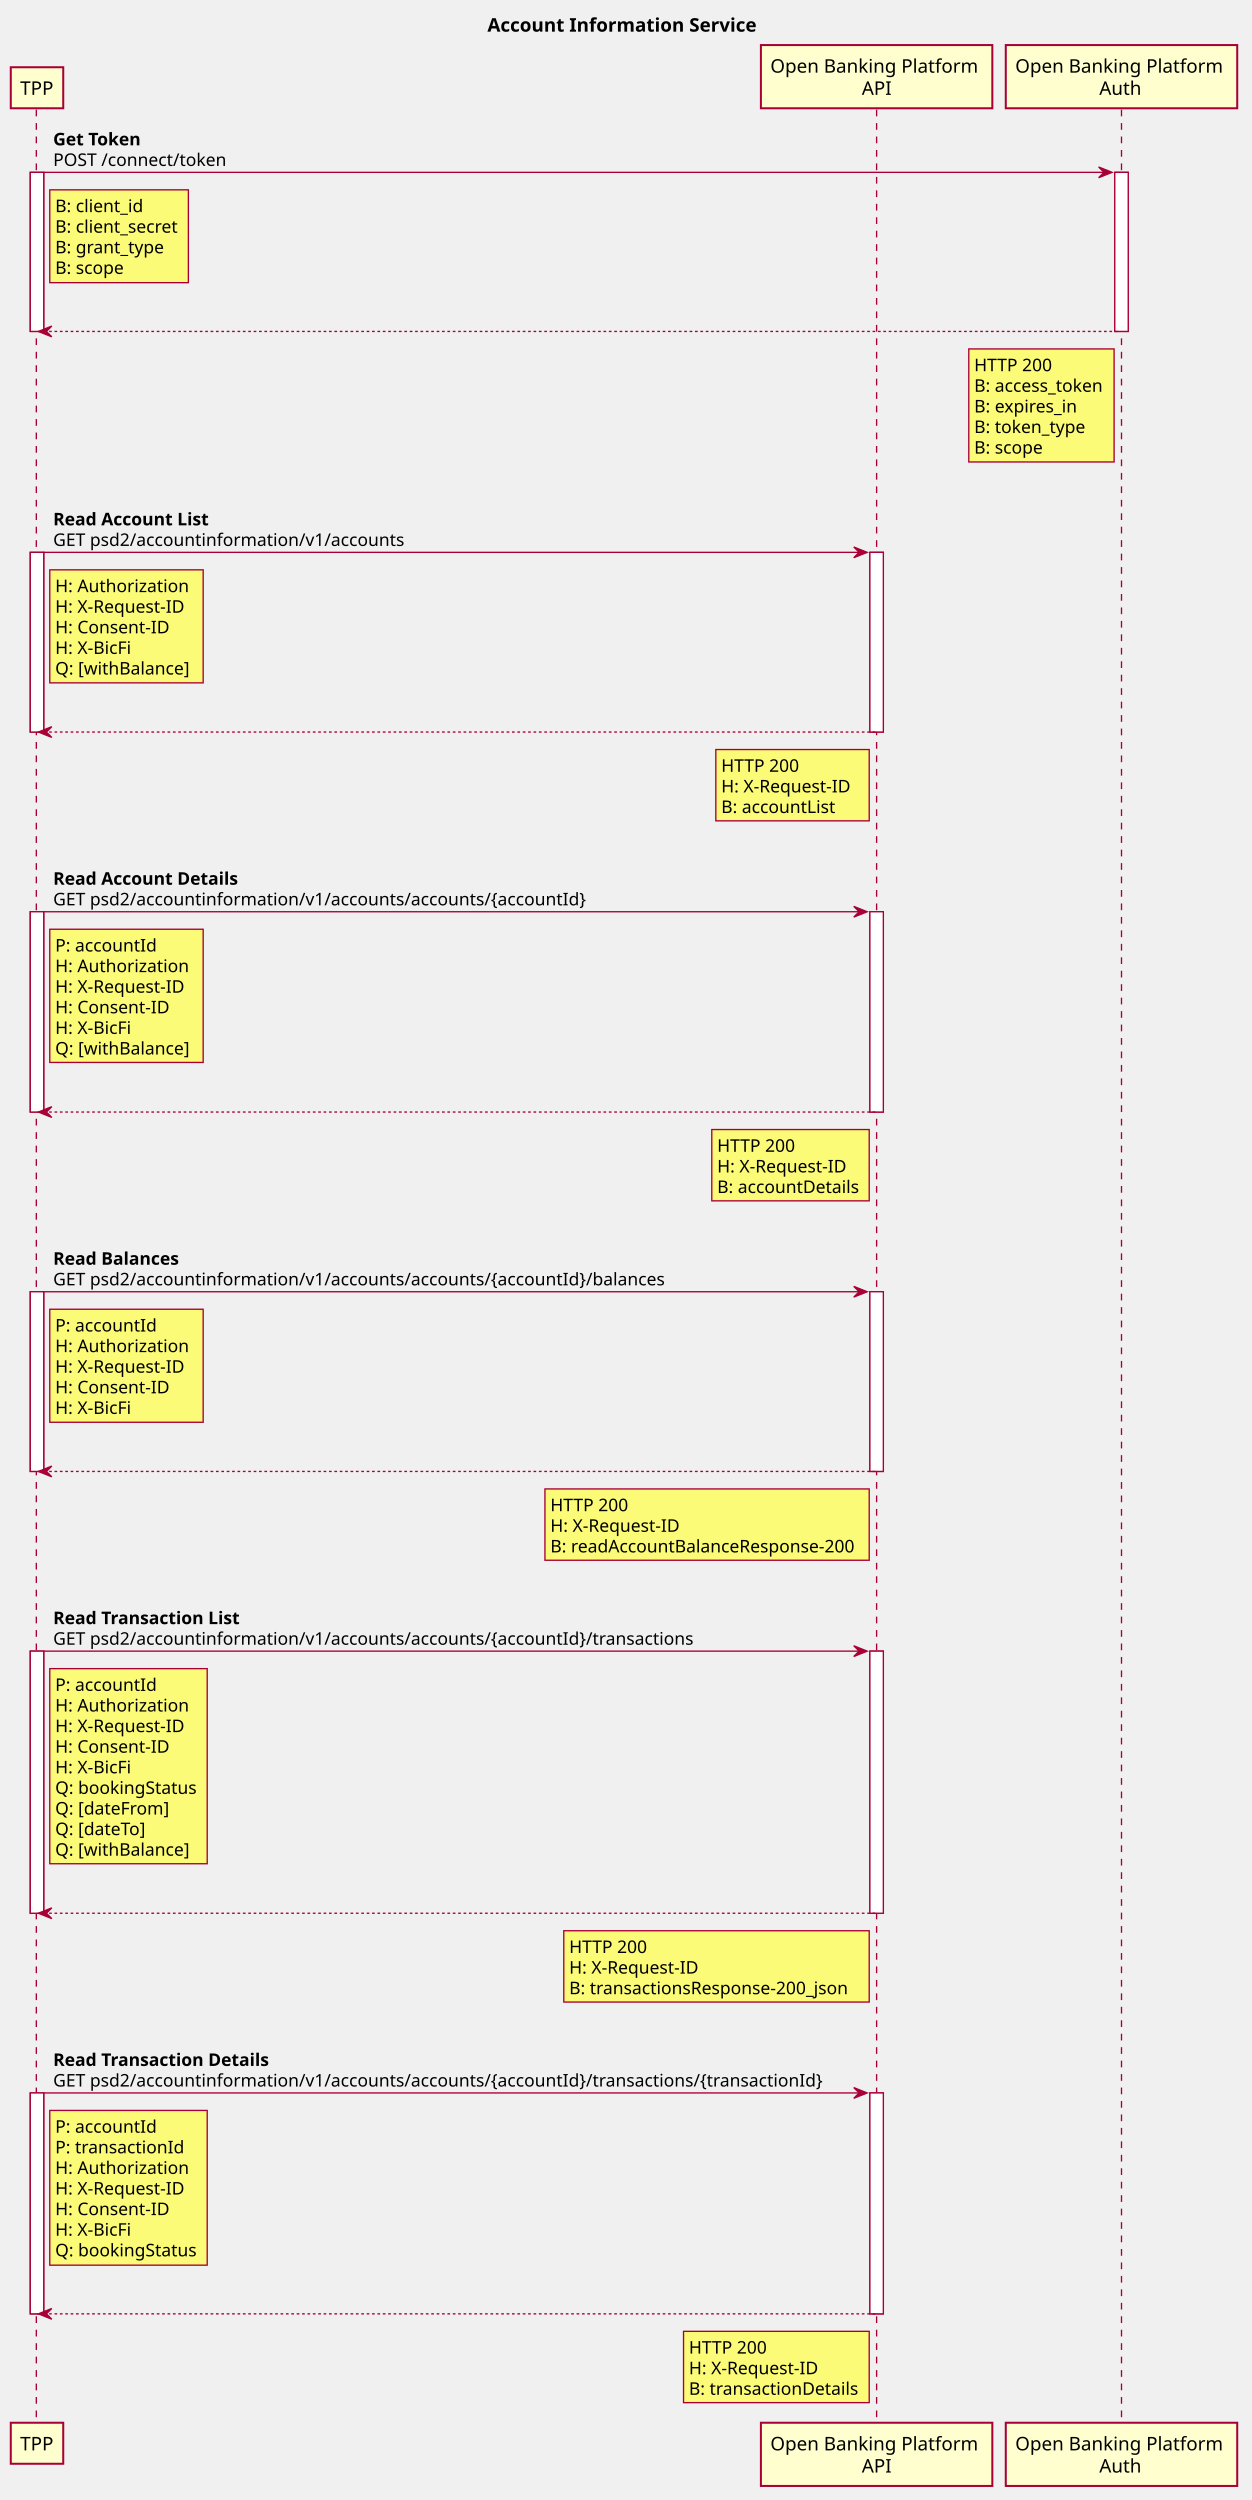
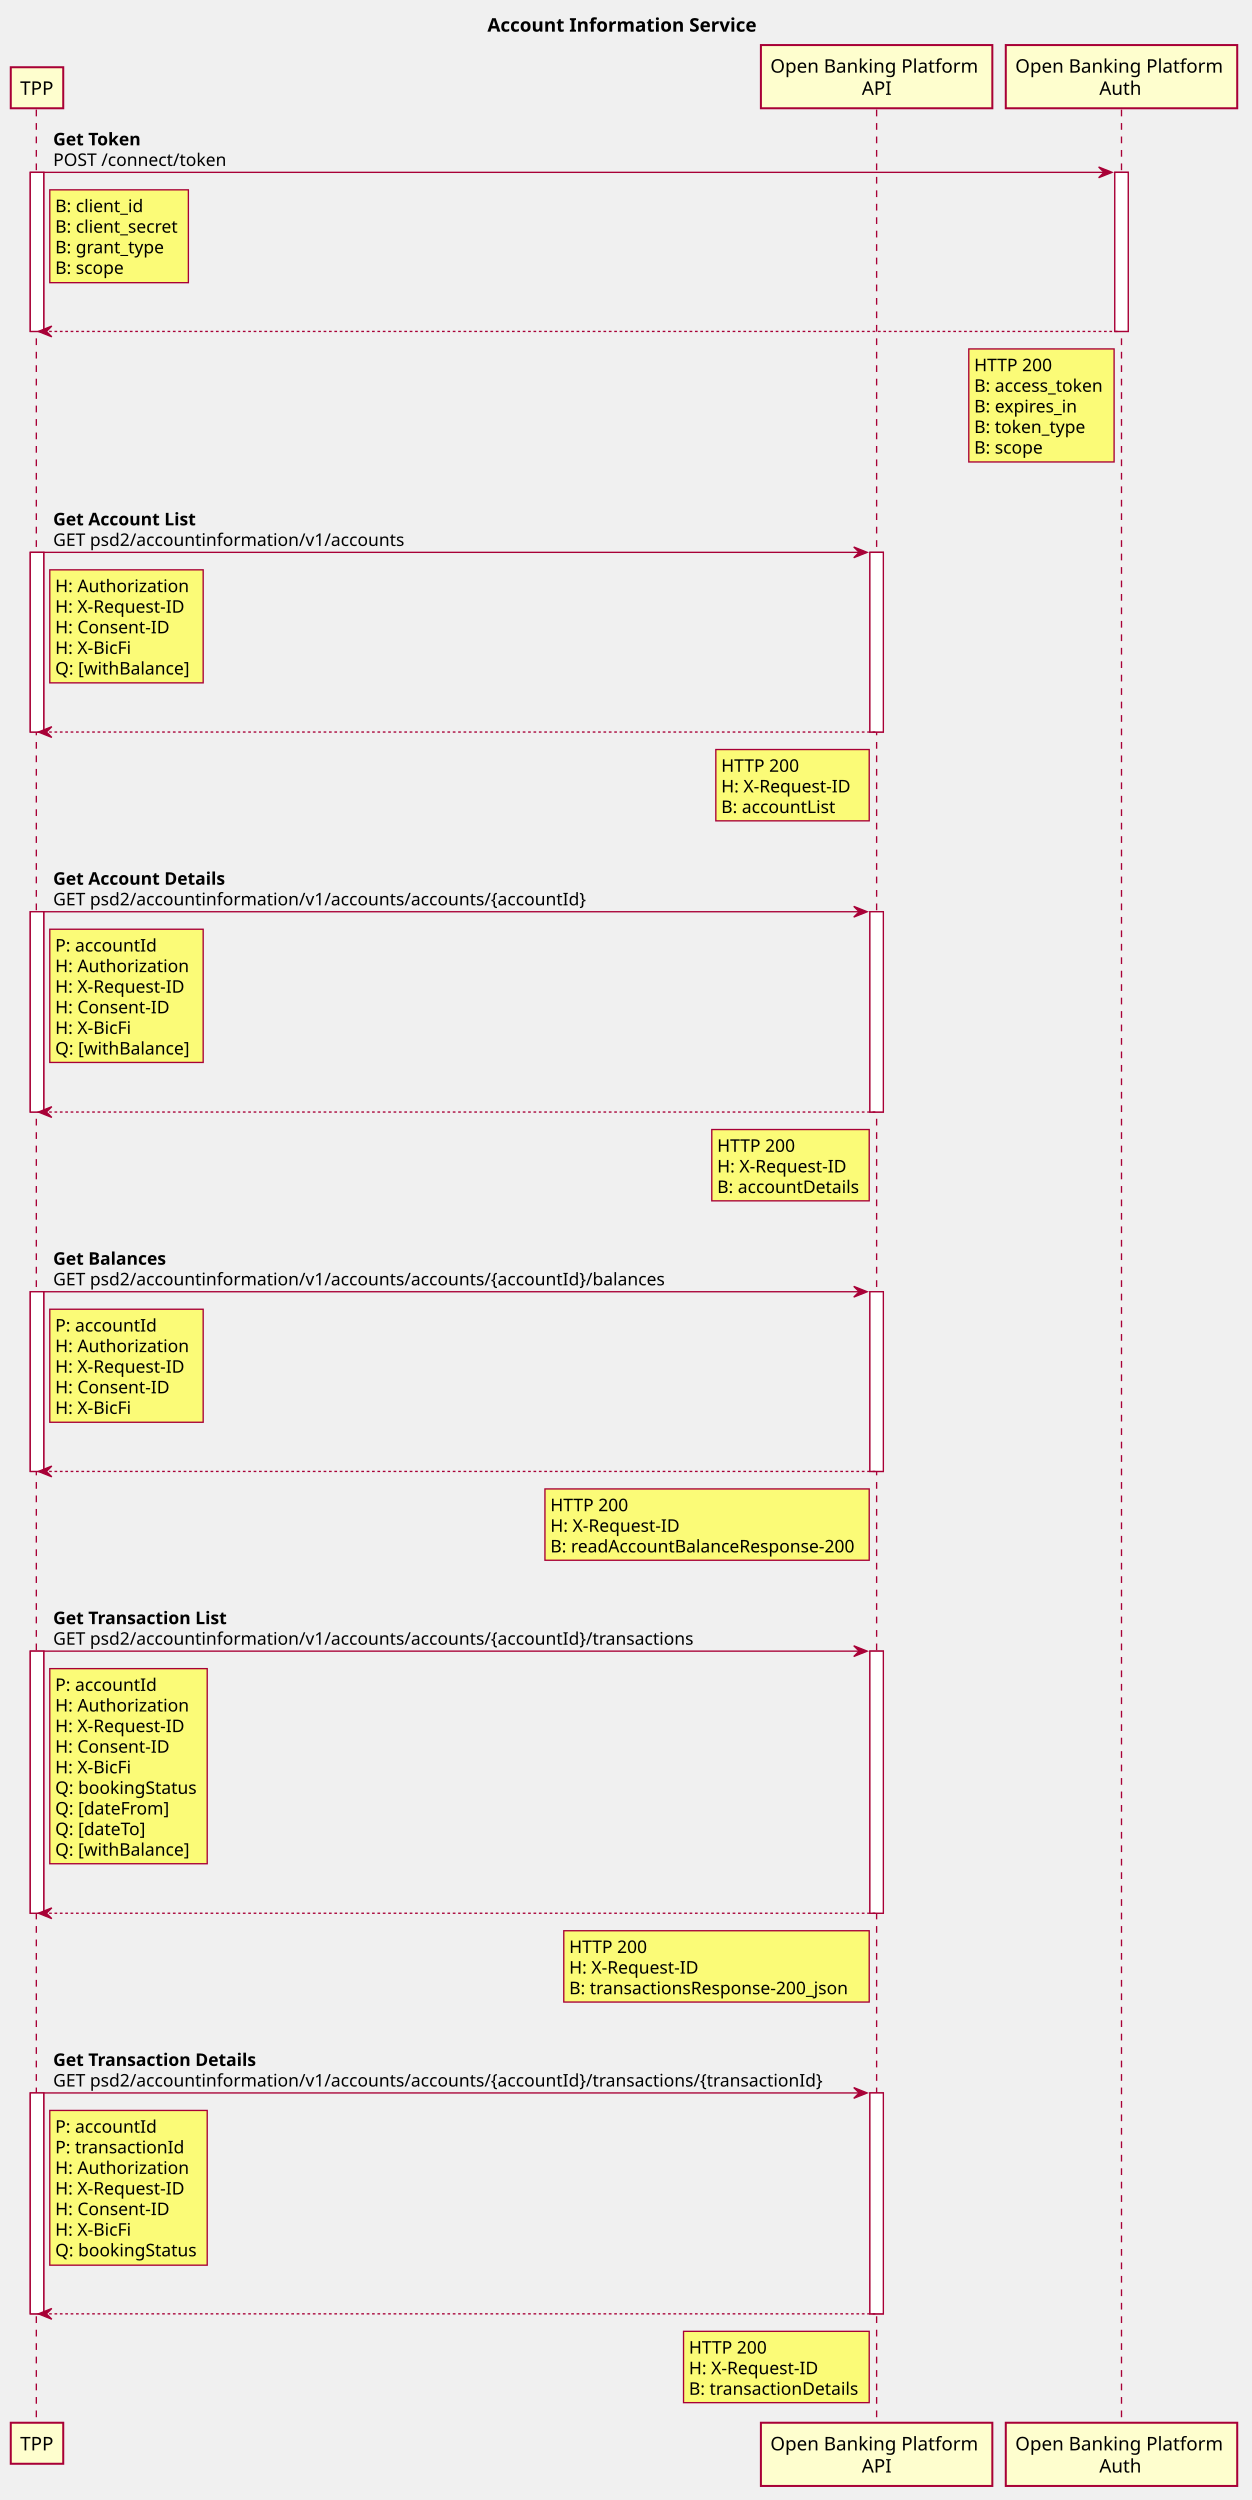
<svg xmlns="http://www.w3.org/2000/svg" contentScriptType="application/ecmascript" contentStyleType="text/css" height="1858px" preserveAspectRatio="none" style="width:930px;height:1858px;" version="1.1" viewBox="0 0 930 1858" width="930px" zoomAndPan="magnify">
  <defs />
  <g>
    <text fill="#000000" font-family="sans-serif" font-size="14" font-weight="bold" lengthAdjust="spacingAndGlyphs" textLength="203" x="362.25" y="23.535">Account Information Service</text>
    <rect fill="#FFFFFF" height="118.242" style="stroke: #A80036; stroke-width: 1.0;" width="10" x="22.5" y="128.086" />
    <rect fill="#FFFFFF" height="133.553" style="stroke: #A80036; stroke-width: 1.0;" width="10" x="22.5" y="410.502" />
    <rect fill="#FFFFFF" height="148.863" style="stroke: #A80036; stroke-width: 1.0;" width="10" x="22.5" y="677.607" />
    <rect fill="#FFFFFF" height="133.553" style="stroke: #A80036; stroke-width: 1.0;" width="10" x="22.5" y="960.023" />
    <rect fill="#FFFFFF" height="194.795" style="stroke: #A80036; stroke-width: 1.0;" width="10" x="22.5" y="1227.129" />
    <rect fill="#FFFFFF" height="164.174" style="stroke: #A80036; stroke-width: 1.0;" width="10" x="22.5" y="1555.477" />
    <rect fill="#FFFFFF" height="133.553" style="stroke: #A80036; stroke-width: 1.0;" width="10" x="646.5" y="410.502" />
    <rect fill="#FFFFFF" height="148.863" style="stroke: #A80036; stroke-width: 1.0;" width="10" x="646.5" y="677.607" />
    <rect fill="#FFFFFF" height="133.553" style="stroke: #A80036; stroke-width: 1.0;" width="10" x="646.5" y="960.023" />
    <rect fill="#FFFFFF" height="194.795" style="stroke: #A80036; stroke-width: 1.0;" width="10" x="646.5" y="1227.129" />
    <rect fill="#FFFFFF" height="164.174" style="stroke: #A80036; stroke-width: 1.0;" width="10" x="646.5" y="1555.477" />
    <rect fill="#FFFFFF" height="118.242" style="stroke: #A80036; stroke-width: 1.0;" width="10" x="828.5" y="128.086" />
    <line style="stroke: #A80036; stroke-width: 1.0; stroke-dasharray: 5.0,5.0;" x1="27" x2="27" y1="81.465" y2="1801.582" />
    <line style="stroke: #A80036; stroke-width: 1.0; stroke-dasharray: 5.0,5.0;" x1="651.5" x2="651.5" y1="81.465" y2="1801.582" />
    <line style="stroke: #A80036; stroke-width: 1.0; stroke-dasharray: 5.0,5.0;" x1="833.5" x2="833.5" y1="81.465" y2="1801.582" />
    <rect fill="#FEFECE" height="30.488" style="stroke: #A80036; stroke-width: 1.5;" width="39" x="8" y="49.977" />
    <text fill="#000000" font-family="sans-serif" font-size="14" lengthAdjust="spacingAndGlyphs" textLength="25" x="15" y="70.512">TPP</text>
    <rect fill="#FEFECE" height="30.488" style="stroke: #A80036; stroke-width: 1.5;" width="39" x="8" y="1800.582" />
    <text fill="#000000" font-family="sans-serif" font-size="14" lengthAdjust="spacingAndGlyphs" textLength="25" x="15" y="1821.117">TPP</text>
    <rect fill="#FEFECE" height="46.977" style="stroke: #A80036; stroke-width: 1.5;" width="172" x="565.5" y="33.488" />
    <text fill="#000000" font-family="sans-serif" font-size="14" lengthAdjust="spacingAndGlyphs" textLength="158" x="572.5" y="54.023">Open Banking Platform</text>
    <text fill="#000000" font-family="sans-serif" font-size="14" lengthAdjust="spacingAndGlyphs" textLength="22" x="640.5" y="70.512">API</text>
    <rect fill="#FEFECE" height="46.977" style="stroke: #A80036; stroke-width: 1.5;" width="172" x="565.5" y="1800.582" />
    <text fill="#000000" font-family="sans-serif" font-size="14" lengthAdjust="spacingAndGlyphs" textLength="158" x="572.5" y="1821.117">Open Banking Platform</text>
    <text fill="#000000" font-family="sans-serif" font-size="14" lengthAdjust="spacingAndGlyphs" textLength="22" x="640.5" y="1837.605">API</text>
    <rect fill="#FEFECE" height="46.977" style="stroke: #A80036; stroke-width: 1.5;" width="172" x="747.5" y="33.488" />
    <text fill="#000000" font-family="sans-serif" font-size="14" lengthAdjust="spacingAndGlyphs" textLength="158" x="754.5" y="54.023">Open Banking Platform</text>
    <text fill="#000000" font-family="sans-serif" font-size="14" lengthAdjust="spacingAndGlyphs" textLength="33" x="817" y="70.512">Auth</text>
    <rect fill="#FEFECE" height="46.977" style="stroke: #A80036; stroke-width: 1.5;" width="172" x="747.5" y="1800.582" />
    <text fill="#000000" font-family="sans-serif" font-size="14" lengthAdjust="spacingAndGlyphs" textLength="158" x="754.5" y="1821.117">Open Banking Platform</text>
    <text fill="#000000" font-family="sans-serif" font-size="14" lengthAdjust="spacingAndGlyphs" textLength="33" x="817" y="1837.605">Auth</text>
    <rect fill="#FFFFFF" height="118.242" style="stroke: #A80036; stroke-width: 1.0;" width="10" x="22.5" y="128.086" />
    <rect fill="#FFFFFF" height="133.553" style="stroke: #A80036; stroke-width: 1.0;" width="10" x="22.5" y="410.502" />
    <rect fill="#FFFFFF" height="148.863" style="stroke: #A80036; stroke-width: 1.0;" width="10" x="22.5" y="677.607" />
    <rect fill="#FFFFFF" height="133.553" style="stroke: #A80036; stroke-width: 1.0;" width="10" x="22.5" y="960.023" />
    <rect fill="#FFFFFF" height="194.795" style="stroke: #A80036; stroke-width: 1.0;" width="10" x="22.5" y="1227.129" />
    <rect fill="#FFFFFF" height="164.174" style="stroke: #A80036; stroke-width: 1.0;" width="10" x="22.5" y="1555.477" />
    <rect fill="#FFFFFF" height="133.553" style="stroke: #A80036; stroke-width: 1.0;" width="10" x="646.5" y="410.502" />
    <rect fill="#FFFFFF" height="148.863" style="stroke: #A80036; stroke-width: 1.0;" width="10" x="646.5" y="677.607" />
    <rect fill="#FFFFFF" height="133.553" style="stroke: #A80036; stroke-width: 1.0;" width="10" x="646.5" y="960.023" />
    <rect fill="#FFFFFF" height="194.795" style="stroke: #A80036; stroke-width: 1.0;" width="10" x="646.5" y="1227.129" />
    <rect fill="#FFFFFF" height="164.174" style="stroke: #A80036; stroke-width: 1.0;" width="10" x="646.5" y="1555.477" />
    <rect fill="#FFFFFF" height="118.242" style="stroke: #A80036; stroke-width: 1.0;" width="10" x="828.5" y="128.086" />
    <polygon fill="#A80036" points="816.5,124.086,826.5,128.086,816.5,132.086,820.5,128.086" style="stroke: #A80036; stroke-width: 1.0;" />
    <line style="stroke: #A80036; stroke-width: 1.0;" x1="32.5" x2="822.5" y1="128.086" y2="128.086" />
    <text fill="#000000" font-family="sans-serif" font-size="13" font-weight="bold" lengthAdjust="spacingAndGlyphs" textLength="69" x="39.5" y="108.033">Get Token</text>
    <text fill="#000000" font-family="sans-serif" font-size="13" lengthAdjust="spacingAndGlyphs" textLength="136" x="39.5" y="123.344">POST /connect/token</text>
    <rect fill="#FBFB77" height="69" style="stroke: #A80036; stroke-width: 1.0;" width="103" x="37" y="141.086" />
    <text fill="#000000" font-family="sans-serif" font-size="13" lengthAdjust="spacingAndGlyphs" textLength="69" x="41" y="157.654">B: client_id</text>
    <text fill="#000000" font-family="sans-serif" font-size="13" lengthAdjust="spacingAndGlyphs" textLength="95" x="41" y="172.965">B: client_secret</text>
    <text fill="#000000" font-family="sans-serif" font-size="13" lengthAdjust="spacingAndGlyphs" textLength="82" x="41" y="188.275">B: grant_type</text>
    <text fill="#000000" font-family="sans-serif" font-size="13" lengthAdjust="spacingAndGlyphs" textLength="52" x="41" y="203.586">B: scope</text>
    <polygon fill="#A80036" points="38.5,242.328,28.5,246.328,38.5,250.328,34.5,246.328" style="stroke: #A80036; stroke-width: 1.0;" />
    <line style="stroke: #A80036; stroke-width: 1.0; stroke-dasharray: 2.0,2.0;" x1="32.5" x2="832.5" y1="246.328" y2="246.328" />
    <rect fill="#FBFB77" height="84" style="stroke: #A80036; stroke-width: 1.0;" width="108" x="720" y="259.328" />
    <text fill="#000000" font-family="sans-serif" font-size="13" lengthAdjust="spacingAndGlyphs" textLength="61" x="724" y="275.897">HTTP 200</text>
    <text fill="#000000" font-family="sans-serif" font-size="13" lengthAdjust="spacingAndGlyphs" textLength="100" x="724" y="291.207">B: access_token</text>
    <text fill="#000000" font-family="sans-serif" font-size="13" lengthAdjust="spacingAndGlyphs" textLength="80" x="724" y="306.518">B: expires_in</text>
    <text fill="#000000" font-family="sans-serif" font-size="13" lengthAdjust="spacingAndGlyphs" textLength="85" x="724" y="321.828">B: token_type</text>
    <text fill="#000000" font-family="sans-serif" font-size="13" lengthAdjust="spacingAndGlyphs" textLength="52" x="724" y="337.139">B: scope</text>
    <polygon fill="#A80036" points="634.5,406.502,644.5,410.502,634.5,414.502,638.5,410.502" style="stroke: #A80036; stroke-width: 1.0;" />
    <line style="stroke: #A80036; stroke-width: 1.0;" x1="32.5" x2="640.5" y1="410.502" y2="410.502" />
-     <text fill="#000000" font-family="sans-serif" font-size="13" font-weight="bold" lengthAdjust="spacingAndGlyphs" textLength="121" x="39.5" y="390.449">Read Account List</text>
+     <text fill="#000000" font-family="sans-serif" font-size="13" font-weight="bold" lengthAdjust="spacingAndGlyphs" textLength="110" x="39.5" y="390.449">Get Account List</text>
    <text fill="#000000" font-family="sans-serif" font-size="13" lengthAdjust="spacingAndGlyphs" textLength="276" x="39.5" y="405.76">GET psd2/accountinformation/v1/accounts</text>
    <rect fill="#FBFB77" height="84" style="stroke: #A80036; stroke-width: 1.0;" width="114" x="37" y="423.502" />
    <text fill="#000000" font-family="sans-serif" font-size="13" lengthAdjust="spacingAndGlyphs" textLength="104" x="41" y="440.07">H: Authorization</text>
    <text fill="#000000" font-family="sans-serif" font-size="13" lengthAdjust="spacingAndGlyphs" textLength="106" x="41" y="455.381">H: X-Request-ID</text>
    <text fill="#000000" font-family="sans-serif" font-size="13" lengthAdjust="spacingAndGlyphs" textLength="92" x="41" y="470.691">H: Consent-ID</text>
    <text fill="#000000" font-family="sans-serif" font-size="13" lengthAdjust="spacingAndGlyphs" textLength="63" x="41" y="486.002">H: X-BicFi</text>
    <text fill="#000000" font-family="sans-serif" font-size="13" lengthAdjust="spacingAndGlyphs" textLength="100" x="41" y="501.312">Q: [withBalance]</text>
    <polygon fill="#A80036" points="38.5,540.055,28.5,544.055,38.5,548.055,34.5,544.055" style="stroke: #A80036; stroke-width: 1.0;" />
    <line style="stroke: #A80036; stroke-width: 1.0; stroke-dasharray: 2.0,2.0;" x1="32.5" x2="650.5" y1="544.055" y2="544.055" />
    <rect fill="#FBFB77" height="53" style="stroke: #A80036; stroke-width: 1.0;" width="114" x="532" y="557.055" />
    <text fill="#000000" font-family="sans-serif" font-size="13" lengthAdjust="spacingAndGlyphs" textLength="61" x="536" y="573.623">HTTP 200</text>
    <text fill="#000000" font-family="sans-serif" font-size="13" lengthAdjust="spacingAndGlyphs" textLength="106" x="536" y="588.934">H: X-Request-ID</text>
    <text fill="#000000" font-family="sans-serif" font-size="13" lengthAdjust="spacingAndGlyphs" textLength="88" x="536" y="604.244">B: accountList</text>
    <polygon fill="#A80036" points="634.5,673.607,644.5,677.607,634.5,681.607,638.5,677.607" style="stroke: #A80036; stroke-width: 1.0;" />
    <line style="stroke: #A80036; stroke-width: 1.0;" x1="32.5" x2="640.5" y1="677.607" y2="677.607" />
-     <text fill="#000000" font-family="sans-serif" font-size="13" font-weight="bold" lengthAdjust="spacingAndGlyphs" textLength="143" x="39.5" y="657.555">Read Account Details</text>
+     <text fill="#000000" font-family="sans-serif" font-size="13" font-weight="bold" lengthAdjust="spacingAndGlyphs" textLength="132" x="39.5" y="657.555">Get Account Details</text>
    <text fill="#000000" font-family="sans-serif" font-size="13" lengthAdjust="spacingAndGlyphs" textLength="417" x="39.5" y="672.865">GET psd2/accountinformation/v1/accounts/accounts/{accountId}</text>
    <rect fill="#FBFB77" height="99" style="stroke: #A80036; stroke-width: 1.0;" width="114" x="37" y="690.607" />
    <text fill="#000000" font-family="sans-serif" font-size="13" lengthAdjust="spacingAndGlyphs" textLength="77" x="41" y="707.176">P: accountId</text>
    <text fill="#000000" font-family="sans-serif" font-size="13" lengthAdjust="spacingAndGlyphs" textLength="104" x="41" y="722.486">H: Authorization</text>
    <text fill="#000000" font-family="sans-serif" font-size="13" lengthAdjust="spacingAndGlyphs" textLength="106" x="41" y="737.797">H: X-Request-ID</text>
    <text fill="#000000" font-family="sans-serif" font-size="13" lengthAdjust="spacingAndGlyphs" textLength="92" x="41" y="753.107">H: Consent-ID</text>
    <text fill="#000000" font-family="sans-serif" font-size="13" lengthAdjust="spacingAndGlyphs" textLength="63" x="41" y="768.418">H: X-BicFi</text>
    <text fill="#000000" font-family="sans-serif" font-size="13" lengthAdjust="spacingAndGlyphs" textLength="100" x="41" y="783.729">Q: [withBalance]</text>
    <polygon fill="#A80036" points="38.5,822.471,28.5,826.471,38.5,830.471,34.5,826.471" style="stroke: #A80036; stroke-width: 1.0;" />
    <line style="stroke: #A80036; stroke-width: 1.0; stroke-dasharray: 2.0,2.0;" x1="32.5" x2="650.5" y1="826.471" y2="826.471" />
    <rect fill="#FBFB77" height="53" style="stroke: #A80036; stroke-width: 1.0;" width="117" x="529" y="839.471" />
    <text fill="#000000" font-family="sans-serif" font-size="13" lengthAdjust="spacingAndGlyphs" textLength="61" x="533" y="856.039">HTTP 200</text>
    <text fill="#000000" font-family="sans-serif" font-size="13" lengthAdjust="spacingAndGlyphs" textLength="106" x="533" y="871.35">H: X-Request-ID</text>
    <text fill="#000000" font-family="sans-serif" font-size="13" lengthAdjust="spacingAndGlyphs" textLength="109" x="533" y="886.66">B: accountDetails</text>
    <polygon fill="#A80036" points="634.5,956.023,644.5,960.023,634.5,964.023,638.5,960.023" style="stroke: #A80036; stroke-width: 1.0;" />
    <line style="stroke: #A80036; stroke-width: 1.0;" x1="32.5" x2="640.5" y1="960.023" y2="960.023" />
-     <text fill="#000000" font-family="sans-serif" font-size="13" font-weight="bold" lengthAdjust="spacingAndGlyphs" textLength="97" x="39.5" y="939.971">Read Balances</text>
+     <text fill="#000000" font-family="sans-serif" font-size="13" font-weight="bold" lengthAdjust="spacingAndGlyphs" textLength="86" x="39.5" y="939.971">Get Balances</text>
    <text fill="#000000" font-family="sans-serif" font-size="13" lengthAdjust="spacingAndGlyphs" textLength="479" x="39.5" y="955.281">GET psd2/accountinformation/v1/accounts/accounts/{accountId}/balances</text>
    <rect fill="#FBFB77" height="84" style="stroke: #A80036; stroke-width: 1.0;" width="114" x="37" y="973.023" />
    <text fill="#000000" font-family="sans-serif" font-size="13" lengthAdjust="spacingAndGlyphs" textLength="77" x="41" y="989.592">P: accountId</text>
    <text fill="#000000" font-family="sans-serif" font-size="13" lengthAdjust="spacingAndGlyphs" textLength="104" x="41" y="1004.902">H: Authorization</text>
    <text fill="#000000" font-family="sans-serif" font-size="13" lengthAdjust="spacingAndGlyphs" textLength="106" x="41" y="1020.213">H: X-Request-ID</text>
    <text fill="#000000" font-family="sans-serif" font-size="13" lengthAdjust="spacingAndGlyphs" textLength="92" x="41" y="1035.523">H: Consent-ID</text>
    <text fill="#000000" font-family="sans-serif" font-size="13" lengthAdjust="spacingAndGlyphs" textLength="63" x="41" y="1050.834">H: X-BicFi</text>
    <polygon fill="#A80036" points="38.5,1089.576,28.5,1093.576,38.5,1097.576,34.5,1093.576" style="stroke: #A80036; stroke-width: 1.0;" />
    <line style="stroke: #A80036; stroke-width: 1.0; stroke-dasharray: 2.0,2.0;" x1="32.5" x2="650.5" y1="1093.576" y2="1093.576" />
    <rect fill="#FBFB77" height="53" style="stroke: #A80036; stroke-width: 1.0;" width="241" x="405" y="1106.576" />
    <text fill="#000000" font-family="sans-serif" font-size="13" lengthAdjust="spacingAndGlyphs" textLength="61" x="409" y="1123.145">HTTP 200</text>
    <text fill="#000000" font-family="sans-serif" font-size="13" lengthAdjust="spacingAndGlyphs" textLength="106" x="409" y="1138.455">H: X-Request-ID</text>
    <text fill="#000000" font-family="sans-serif" font-size="13" lengthAdjust="spacingAndGlyphs" textLength="233" x="409" y="1153.766">B: readAccountBalanceResponse-200</text>
    <polygon fill="#A80036" points="634.5,1223.129,644.5,1227.129,634.5,1231.129,638.5,1227.129" style="stroke: #A80036; stroke-width: 1.0;" />
    <line style="stroke: #A80036; stroke-width: 1.0;" x1="32.5" x2="640.5" y1="1227.129" y2="1227.129" />
-     <text fill="#000000" font-family="sans-serif" font-size="13" font-weight="bold" lengthAdjust="spacingAndGlyphs" textLength="146" x="39.5" y="1207.076">Read Transaction List</text>
+     <text fill="#000000" font-family="sans-serif" font-size="13" font-weight="bold" lengthAdjust="spacingAndGlyphs" textLength="135" x="39.5" y="1207.076">Get Transaction List</text>
    <text fill="#000000" font-family="sans-serif" font-size="13" lengthAdjust="spacingAndGlyphs" textLength="502" x="39.5" y="1222.387">GET psd2/accountinformation/v1/accounts/accounts/{accountId}/transactions</text>
    <rect fill="#FBFB77" height="145" style="stroke: #A80036; stroke-width: 1.0;" width="117" x="37" y="1240.129" />
    <text fill="#000000" font-family="sans-serif" font-size="13" lengthAdjust="spacingAndGlyphs" textLength="77" x="41" y="1256.697">P: accountId</text>
    <text fill="#000000" font-family="sans-serif" font-size="13" lengthAdjust="spacingAndGlyphs" textLength="104" x="41" y="1272.008">H: Authorization</text>
    <text fill="#000000" font-family="sans-serif" font-size="13" lengthAdjust="spacingAndGlyphs" textLength="106" x="41" y="1287.318">H: X-Request-ID</text>
    <text fill="#000000" font-family="sans-serif" font-size="13" lengthAdjust="spacingAndGlyphs" textLength="92" x="41" y="1302.629">H: Consent-ID</text>
    <text fill="#000000" font-family="sans-serif" font-size="13" lengthAdjust="spacingAndGlyphs" textLength="63" x="41" y="1317.939">H: X-BicFi</text>
    <text fill="#000000" font-family="sans-serif" font-size="13" lengthAdjust="spacingAndGlyphs" textLength="109" x="41" y="1333.25">Q: bookingStatus</text>
    <text fill="#000000" font-family="sans-serif" font-size="13" lengthAdjust="spacingAndGlyphs" textLength="85" x="41" y="1348.561">Q: [dateFrom]</text>
    <text fill="#000000" font-family="sans-serif" font-size="13" lengthAdjust="spacingAndGlyphs" textLength="69" x="41" y="1363.871">Q: [dateTo]</text>
    <text fill="#000000" font-family="sans-serif" font-size="13" lengthAdjust="spacingAndGlyphs" textLength="100" x="41" y="1379.182">Q: [withBalance]</text>
    <polygon fill="#A80036" points="38.5,1417.924,28.5,1421.924,38.5,1425.924,34.5,1421.924" style="stroke: #A80036; stroke-width: 1.0;" />
    <line style="stroke: #A80036; stroke-width: 1.0; stroke-dasharray: 2.0,2.0;" x1="32.5" x2="650.5" y1="1421.924" y2="1421.924" />
    <rect fill="#FBFB77" height="53" style="stroke: #A80036; stroke-width: 1.0;" width="227" x="419" y="1434.924" />
    <text fill="#000000" font-family="sans-serif" font-size="13" lengthAdjust="spacingAndGlyphs" textLength="61" x="423" y="1451.492">HTTP 200</text>
    <text fill="#000000" font-family="sans-serif" font-size="13" lengthAdjust="spacingAndGlyphs" textLength="106" x="423" y="1466.803">H: X-Request-ID</text>
    <text fill="#000000" font-family="sans-serif" font-size="13" lengthAdjust="spacingAndGlyphs" textLength="219" x="423" y="1482.113">B: transactionsResponse-200_json</text>
    <polygon fill="#A80036" points="634.5,1551.477,644.5,1555.477,634.5,1559.477,638.5,1555.477" style="stroke: #A80036; stroke-width: 1.0;" />
    <line style="stroke: #A80036; stroke-width: 1.0;" x1="32.5" x2="640.5" y1="1555.477" y2="1555.477" />
-     <text fill="#000000" font-family="sans-serif" font-size="13" font-weight="bold" lengthAdjust="spacingAndGlyphs" textLength="168" x="39.5" y="1535.424">Read Transaction Details</text>
+     <text fill="#000000" font-family="sans-serif" font-size="13" font-weight="bold" lengthAdjust="spacingAndGlyphs" textLength="157" x="39.5" y="1535.424">Get Transaction Details</text>
    <text fill="#000000" font-family="sans-serif" font-size="13" lengthAdjust="spacingAndGlyphs" textLength="600" x="39.5" y="1550.734">GET psd2/accountinformation/v1/accounts/accounts/{accountId}/transactions/{transactionId}</text>
    <rect fill="#FBFB77" height="115" style="stroke: #A80036; stroke-width: 1.0;" width="117" x="37" y="1568.477" />
    <text fill="#000000" font-family="sans-serif" font-size="13" lengthAdjust="spacingAndGlyphs" textLength="77" x="41" y="1585.045">P: accountId</text>
    <text fill="#000000" font-family="sans-serif" font-size="13" lengthAdjust="spacingAndGlyphs" textLength="98" x="41" y="1600.355">P: transactionId</text>
    <text fill="#000000" font-family="sans-serif" font-size="13" lengthAdjust="spacingAndGlyphs" textLength="104" x="41" y="1615.666">H: Authorization</text>
    <text fill="#000000" font-family="sans-serif" font-size="13" lengthAdjust="spacingAndGlyphs" textLength="106" x="41" y="1630.977">H: X-Request-ID</text>
    <text fill="#000000" font-family="sans-serif" font-size="13" lengthAdjust="spacingAndGlyphs" textLength="92" x="41" y="1646.287">H: Consent-ID</text>
    <text fill="#000000" font-family="sans-serif" font-size="13" lengthAdjust="spacingAndGlyphs" textLength="63" x="41" y="1661.598">H: X-BicFi</text>
    <text fill="#000000" font-family="sans-serif" font-size="13" lengthAdjust="spacingAndGlyphs" textLength="109" x="41" y="1676.908">Q: bookingStatus</text>
    <polygon fill="#A80036" points="38.5,1715.65,28.5,1719.65,38.5,1723.65,34.5,1719.65" style="stroke: #A80036; stroke-width: 1.0;" />
    <line style="stroke: #A80036; stroke-width: 1.0; stroke-dasharray: 2.0,2.0;" x1="32.5" x2="650.5" y1="1719.65" y2="1719.65" />
    <rect fill="#FBFB77" height="53" style="stroke: #A80036; stroke-width: 1.0;" width="138" x="508" y="1732.65" />
    <text fill="#000000" font-family="sans-serif" font-size="13" lengthAdjust="spacingAndGlyphs" textLength="61" x="512" y="1749.219">HTTP 200</text>
    <text fill="#000000" font-family="sans-serif" font-size="13" lengthAdjust="spacingAndGlyphs" textLength="106" x="512" y="1764.529">H: X-Request-ID</text>
    <text fill="#000000" font-family="sans-serif" font-size="13" lengthAdjust="spacingAndGlyphs" textLength="130" x="512" y="1779.84">B: transactionDetails</text>
  </g>
</svg>
